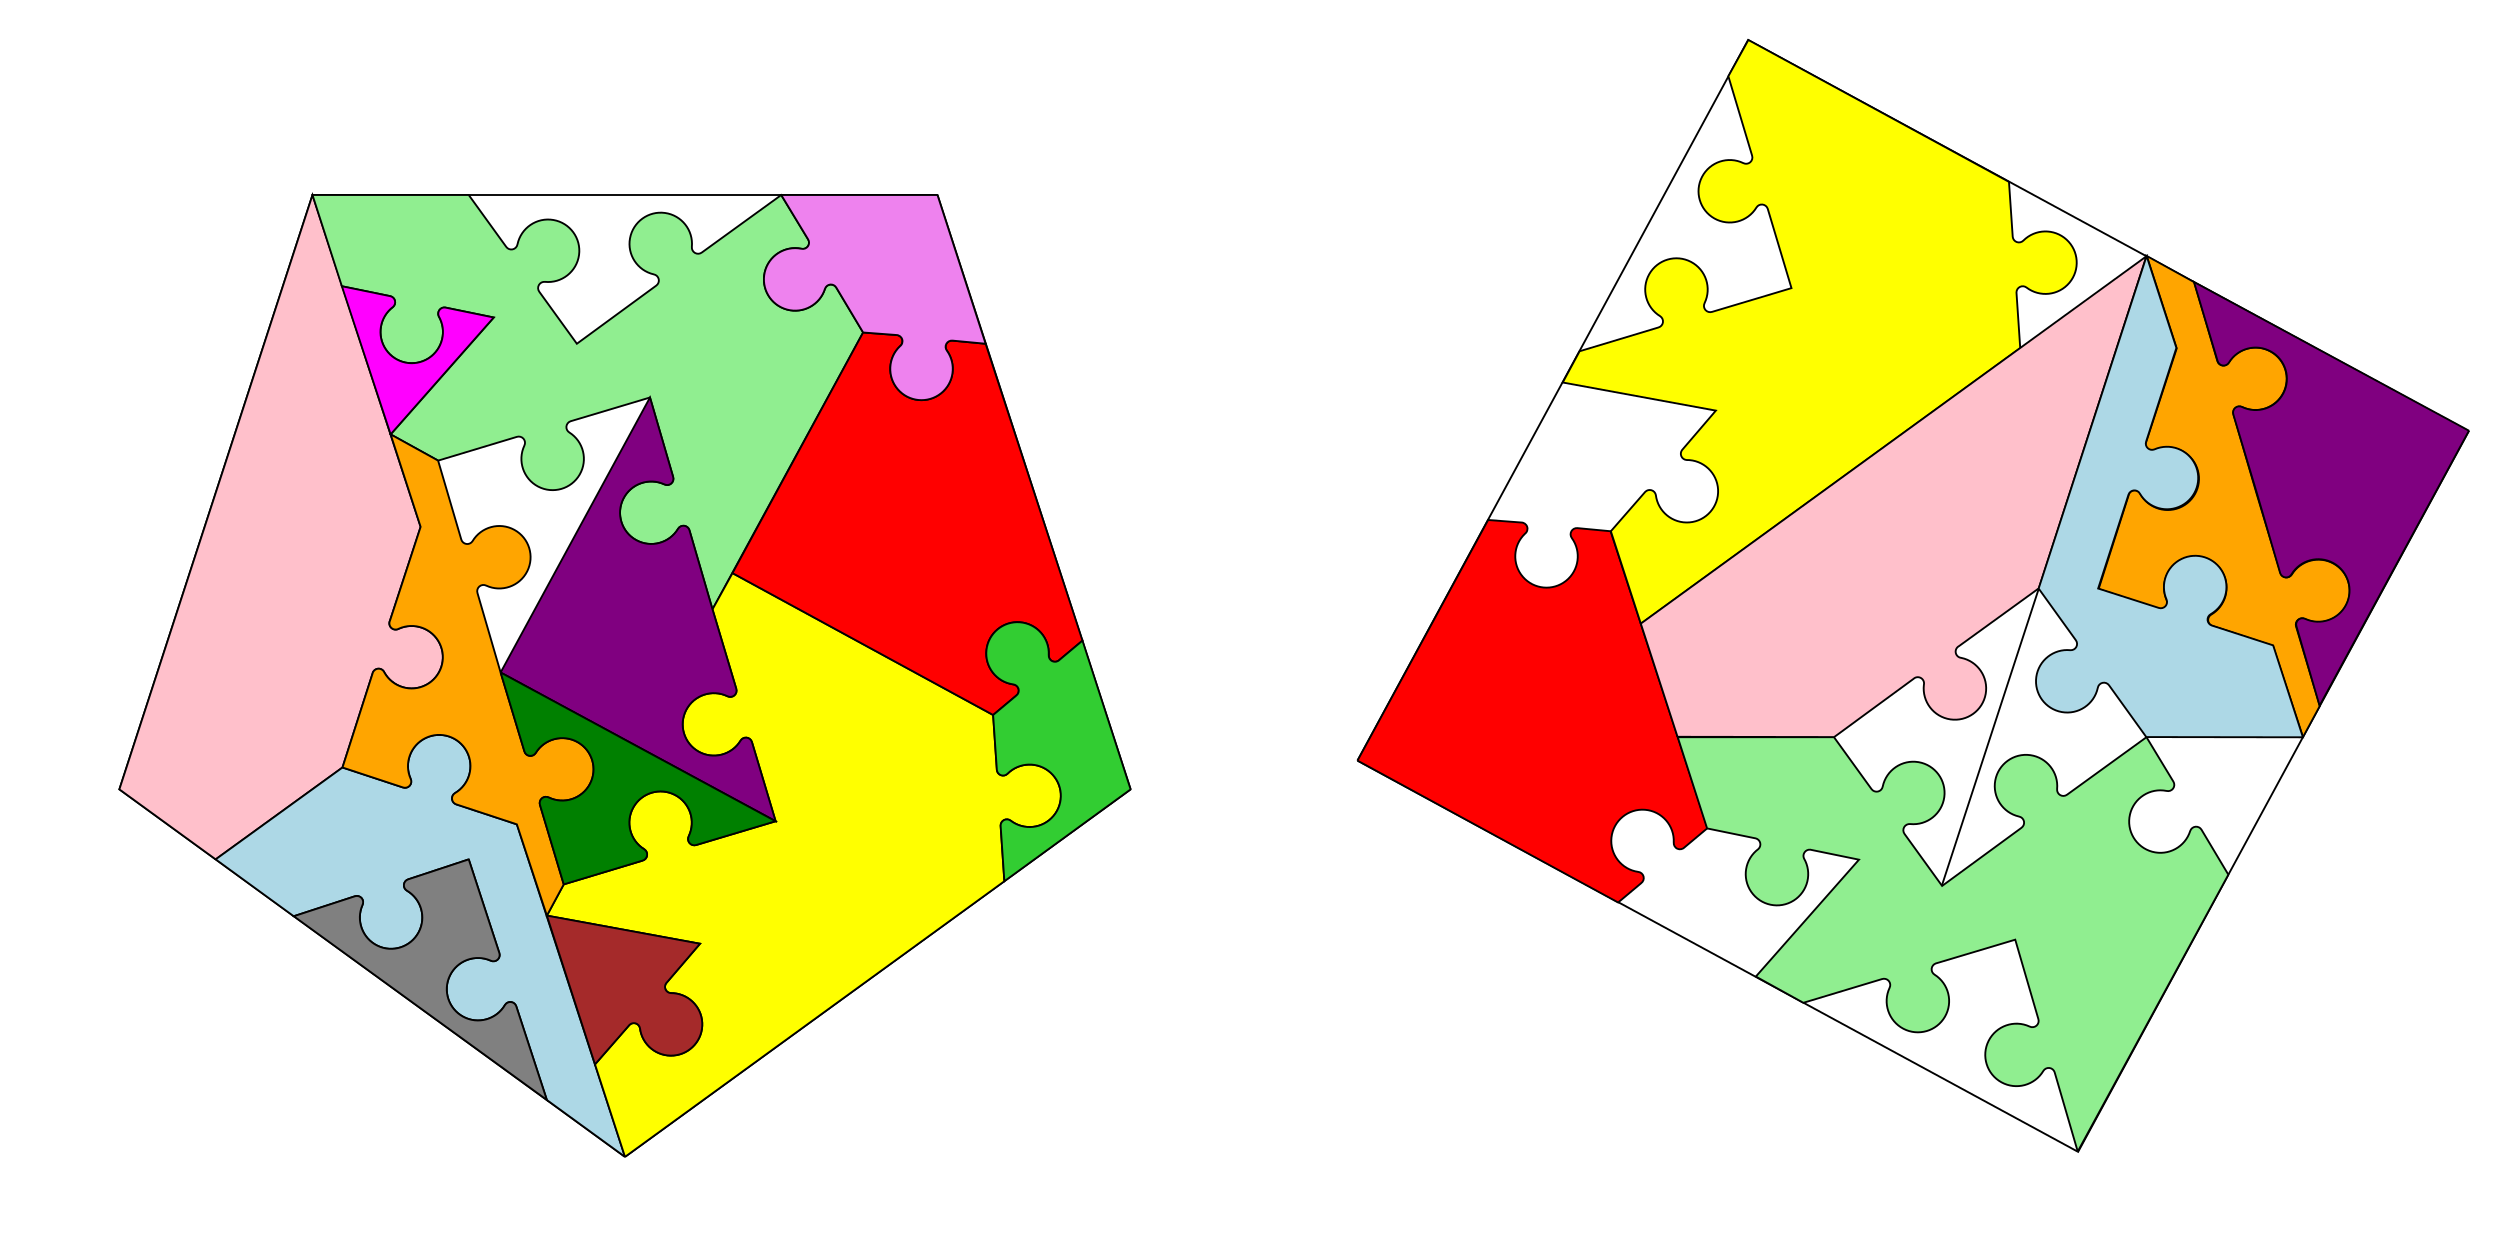
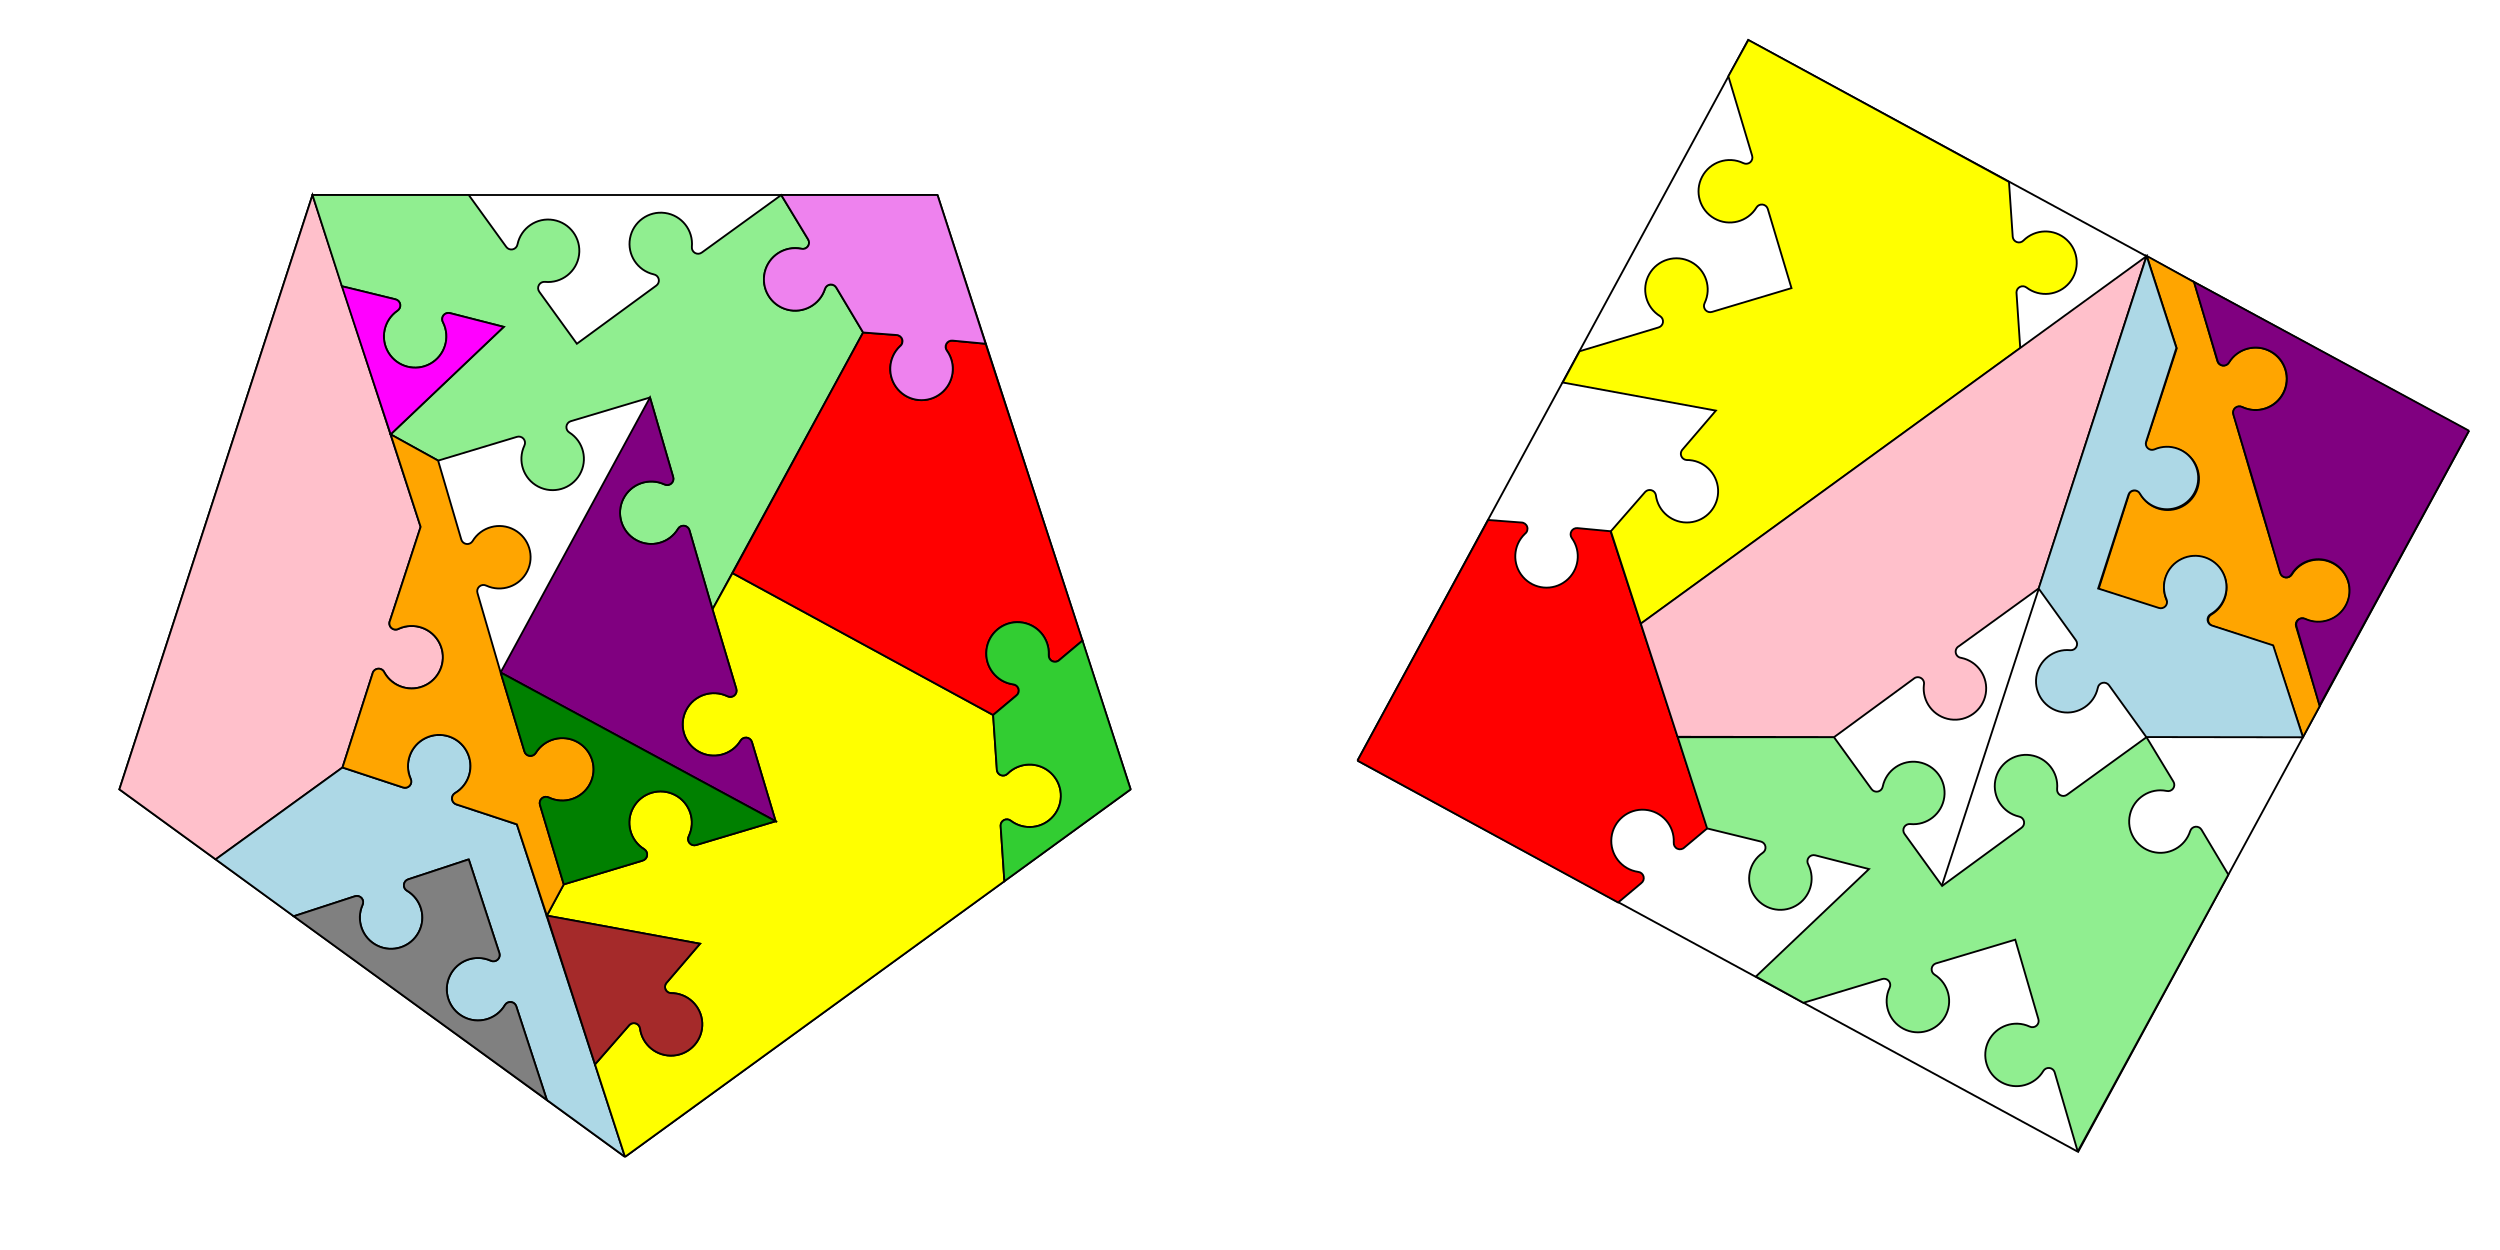
<svg xmlns="http://www.w3.org/2000/svg" version="1.1" width="800" height="400">
  <g transform="translate(400,200) scale(200)">
    <g transform="translate(0,0) scale(1)">
      <g transform="translate(0,0)">
        <g transform="translate(-1,0)">
          <g transform="rotate(0)">
            <g transform="scale(1,1)">
              <g transform="translate(0,0)">
                <g transform="rotate(0)">
                  <path d="M 0.0 0.851 L -0.809 0.263 L -0.5 -0.688 L 0.5 -0.688 L 0.809 0.263 L 0.0 0.851" fill="transparent" stroke="black" stroke-width="0.003" />
                </g>
              </g>
              <g transform="translate(0,0)">
                <g transform="rotate(0)">
                  <path d="M -0.655 0.375 L -0.452 0.228 L -0.404 0.078 A 0.01 0.01 0 0 1 -0.385 0.076 A 0.05 0.05 0 1 0 -0.362 0.006 A 0.01 0.01 0 0 1 -0.376 -0.007 L -0.327 -0.157 L -0.5 -0.688 L -0.809 0.263 L -0.655 0.375" fill="pink" stroke="black" stroke-width="0.003" />
                </g>
              </g>
              <g transform="translate(0,0)">
                <g transform="rotate(0)">
                  <path d="M 0.0 0.851 L -0.173 0.319 L -0.27 0.287 A 0.01 0.01 0 0 1 -0.272 0.269 A 0.05 0.05 0 1 0 -0.343 0.246 A 0.01 0.01 0 0 1 -0.355 0.26 L -0.452 0.228 L -0.655 0.375 L -0.53 0.466 L -0.432 0.434 A 0.01 0.01 0 0 1 -0.42 0.448 A 0.05 0.05 0 1 0 -0.349 0.425 A 0.01 0.01 0 0 1 -0.347 0.407 L -0.25 0.375 L -0.201 0.525 A 0.01 0.01 0 0 1 -0.215 0.537 A 0.05 0.05 0 1 0 -0.192 0.608 A 0.01 0.01 0 0 1 -0.174 0.61 L -0.125 0.76 L 0.0 0.851" fill="lightblue" stroke="black" stroke-width="0.003" />
                </g>
              </g>
              <g transform="translate(0,0)">
                <g transform="rotate(0)">
-                   <path d="M 0.14 -0.025 L 0.381 -0.468 L 0.338 -0.54 A 0.01 0.01 0 0 0 0.32 -0.538 A 0.05 0.05 0 1 1 0.282 -0.602 A 0.01 0.01 0 0 0 0.293 -0.617 L 0.25 -0.688 L 0.123 -0.596 A 0.01 0.01 0 0 1 0.107 -0.605 A 0.05 0.05 0 1 0 0.046 -0.561 A 0.01 0.01 0 0 1 0.05 -0.543 L -0.077 -0.45 L -0.137 -0.533 A 0.01 0.01 0 0 1 -0.128 -0.549 A 0.05 0.05 0 1 0 -0.172 -0.609 A 0.01 0.01 0 0 1 -0.19 -0.605 L -0.25 -0.688 L -0.5 -0.688 L -0.453 -0.542 L -0.375 -0.526 A 0.01 0.01 0 0 1 -0.371 -0.509 A 0.05 0.05 0 1 0 -0.298 -0.494 A 0.01 0.01 0 0 1 -0.288 -0.508 L -0.21 -0.492 L -0.375 -0.305 L -0.299 -0.263 L -0.173 -0.301 A 0.01 0.01 0 0 1 -0.161 -0.287 A 0.05 0.05 0 1 0 -0.089 -0.308 A 0.01 0.01 0 0 1 -0.087 -0.326 L 0.04 -0.364 L 0.077 -0.237 A 0.01 0.01 0 0 1 0.063 -0.225 A 0.05 0.05 0 1 0 0.085 -0.154 A 0.01 0.01 0 0 1 0.103 -0.152 L 0.14 -0.025" fill="lightgreen" stroke="black" stroke-width="0.003" />
+                   <path d="M 0.14 -0.025 L 0.381 -0.468 L 0.338 -0.54 A 0.01 0.01 0 0 0 0.32 -0.538 A 0.05 0.05 0 1 1 0.282 -0.602 A 0.01 0.01 0 0 0 0.293 -0.617 L 0.25 -0.688 L 0.123 -0.596 A 0.01 0.01 0 0 1 0.107 -0.605 A 0.05 0.05 0 1 0 0.046 -0.561 A 0.01 0.01 0 0 1 0.05 -0.543 L -0.077 -0.45 L -0.137 -0.533 A 0.01 0.01 0 0 1 -0.128 -0.549 A 0.05 0.05 0 1 0 -0.172 -0.609 A 0.01 0.01 0 0 1 -0.19 -0.605 L -0.25 -0.688 L -0.5 -0.688 L -0.453 -0.542 L -0.367 -0.521 A 0.01 0.01 0 0 1 -0.364 -0.503 A 0.05 0.05 0 1 0 -0.291 -0.484 A 0.01 0.01 0 0 1 -0.28 -0.499 L -0.194 -0.477 L -0.375 -0.305 L -0.299 -0.263 L -0.173 -0.301 A 0.01 0.01 0 0 1 -0.161 -0.287 A 0.05 0.05 0 1 0 -0.089 -0.308 A 0.01 0.01 0 0 1 -0.087 -0.326 L 0.04 -0.364 L 0.077 -0.237 A 0.01 0.01 0 0 1 0.063 -0.225 A 0.05 0.05 0 1 0 0.085 -0.154 A 0.01 0.01 0 0 1 0.103 -0.152 L 0.14 -0.025" fill="lightgreen" stroke="black" stroke-width="0.003" />
                </g>
              </g>
              <g transform="translate(0,0)">
                <g transform="rotate(0)">
                  <path d="M 0.0 0.851 L 0.607 0.41 L 0.601 0.321 A 0.01 0.01 0 0 1 0.617 0.313 A 0.05 0.05 0 1 0 0.612 0.238 A 0.01 0.01 0 0 1 0.595 0.232 L 0.589 0.144 L 0.172 -0.083 L 0.14 -0.025 L 0.178 0.102 A 0.01 0.01 0 0 1 0.164 0.114 A 0.05 0.05 0 1 0 0.185 0.185 A 0.01 0.01 0 0 1 0.203 0.187 L 0.241 0.314 L 0.114 0.352 A 0.01 0.01 0 0 1 0.102 0.338 A 0.05 0.05 0 1 0 0.031 0.359 A 0.01 0.01 0 0 1 0.028 0.377 L -0.098 0.415 L -0.125 0.465 L 0.12 0.51 L 0.066 0.573 A 0.01 0.01 0 0 0 0.073 0.589 A 0.05 0.05 0 1 1 0.024 0.645 A 0.01 0.01 0 0 0 0.007 0.64 L -0.048 0.703 L 0.0 0.851" fill="yellow" stroke="black" stroke-width="0.003" />
                </g>
              </g>
              <g transform="translate(0,0)">
                <g transform="rotate(0)">
                  <path d="M -0.125 0.465 L -0.098 0.415 L -0.136 0.288 A 0.01 0.01 0 0 1 -0.122 0.276 A 0.05 0.05 0 1 0 -0.143 0.205 A 0.01 0.01 0 0 1 -0.161 0.202 L -0.199 0.076 L -0.236 -0.051 A 0.01 0.01 0 0 1 -0.222 -0.063 A 0.05 0.05 0 1 0 -0.244 -0.134 A 0.01 0.01 0 0 1 -0.262 -0.137 L -0.299 -0.263 L -0.375 -0.305 L -0.327 -0.157 L -0.376 -0.007 A 0.01 0.01 0 0 0 -0.362 0.006 A 0.05 0.05 0 1 1 -0.385 0.076 A 0.01 0.01 0 0 0 -0.404 0.078 L -0.452 0.228 L -0.355 0.26 A 0.01 0.01 0 0 0 -0.343 0.246 A 0.05 0.05 0 1 1 -0.272 0.269 A 0.01 0.01 0 0 0 -0.27 0.287 L -0.173 0.319 L -0.125 0.465" fill="orange" stroke="black" stroke-width="0.003" />
                </g>
              </g>
              <g transform="translate(0,0)">
                <g transform="rotate(0)">
                  <path d="M 0.172 -0.083 L 0.589 0.144 L 0.626 0.113 A 0.01 0.01 0 0 0 0.621 0.095 A 0.05 0.05 0 1 1 0.678 0.048 A 0.01 0.01 0 0 0 0.695 0.056 L 0.732 0.025 L 0.577 -0.45 L 0.524 -0.455 A 0.01 0.01 0 0 0 0.515 -0.439 A 0.05 0.05 0 1 1 0.44 -0.446 A 0.01 0.01 0 0 0 0.434 -0.464 L 0.381 -0.468 L 0.172 -0.083" fill="red" stroke="black" stroke-width="0.003" />
                </g>
              </g>
              <g transform="translate(0,0)">
                <g transform="rotate(0)">
                  <path d="M -0.199 0.076 L 0.241 0.314 L 0.203 0.187 A 0.01 0.01 0 0 0 0.185 0.185 A 0.05 0.05 0 1 1 0.164 0.114 A 0.01 0.01 0 0 0 0.178 0.102 L 0.14 -0.025 L 0.103 -0.152 A 0.01 0.01 0 0 0 0.085 -0.154 A 0.05 0.05 0 1 1 0.063 -0.225 A 0.01 0.01 0 0 0 0.077 -0.237 L 0.04 -0.364 L -0.199 0.076" fill="purple" stroke="black" stroke-width="0.003" />
                </g>
              </g>
              <g transform="translate(0,0)">
                <g transform="rotate(0)">
                  <path d="M -0.25 0.375 L -0.201 0.525 A 0.01 0.01 0 0 1 -0.215 0.537 A 0.05 0.05 0 1 0 -0.192 0.608 A 0.01 0.01 0 0 1 -0.174 0.61 L -0.125 0.76 L -0.53 0.466 L -0.432 0.434 A 0.01 0.01 0 0 1 -0.42 0.448 A 0.05 0.05 0 1 0 -0.349 0.425 A 0.01 0.01 0 0 1 -0.347 0.407 L -0.25 0.375" fill="gray" stroke="black" stroke-width="0.003" />
                </g>
              </g>
              <g transform="translate(0,0)">
                <g transform="rotate(0)">
                  <path d="M -0.125 0.465 L 0.12 0.51 L 0.066 0.573 A 0.01 0.01 0 0 0 0.073 0.589 A 0.05 0.05 0 1 1 0.024 0.645 A 0.01 0.01 0 0 0 0.007 0.64 L -0.048 0.703 L -0.125 0.465" fill="brown" stroke="black" stroke-width="0.003" />
                </g>
              </g>
              <g transform="translate(0,0)">
                <g transform="rotate(0)">
                  <path d="M -0.199 0.076 L 0.241 0.314 L 0.114 0.352 A 0.01 0.01 0 0 1 0.102 0.338 A 0.05 0.05 0 1 0 0.031 0.359 A 0.01 0.01 0 0 1 0.028 0.377 L -0.098 0.415 L -0.136 0.288 A 0.01 0.01 0 0 1 -0.122 0.276 A 0.05 0.05 0 1 0 -0.143 0.205 A 0.01 0.01 0 0 1 -0.161 0.202 L -0.199 0.076" fill="green" stroke="black" stroke-width="0.003" />
                </g>
              </g>
              <g transform="translate(0,0)">
                <g transform="rotate(0)">
-                   <path d="M -0.375 -0.305 L -0.453 -0.542 L -0.375 -0.526 A 0.01 0.01 0 0 1 -0.371 -0.509 A 0.05 0.05 0 1 0 -0.298 -0.494 A 0.01 0.01 0 0 1 -0.288 -0.508 L -0.21 -0.492 L -0.375 -0.305" fill="fuchsia" stroke="black" stroke-width="0.003" />
+                   <path d="M -0.375 -0.305 L -0.453 -0.542 L -0.367 -0.521 A 0.01 0.01 0 0 1 -0.364 -0.503 A 0.05 0.05 0 1 0 -0.291 -0.484 A 0.01 0.01 0 0 1 -0.28 -0.499 L -0.194 -0.477 L -0.375 -0.305" fill="fuchsia" stroke="black" stroke-width="0.003" />
                </g>
              </g>
              <g transform="translate(0,0)">
                <g transform="rotate(0)">
                  <path d="M 0.809 0.263 L 0.607 0.41 L 0.601 0.321 A 0.01 0.01 0 0 1 0.617 0.313 A 0.05 0.05 0 1 0 0.612 0.238 A 0.01 0.01 0 0 1 0.595 0.232 L 0.589 0.144 L 0.626 0.113 A 0.01 0.01 0 0 0 0.621 0.095 A 0.05 0.05 0 1 1 0.678 0.048 A 0.01 0.01 0 0 0 0.695 0.056 L 0.732 0.025 L 0.809 0.263" fill="limegreen" stroke="black" stroke-width="0.003" />
                </g>
              </g>
              <g transform="translate(0,0)">
                <g transform="rotate(0)">
                  <path d="M 0.5 -0.688 L 0.577 -0.45 L 0.524 -0.455 A 0.01 0.01 0 0 0 0.515 -0.439 A 0.05 0.05 0 1 1 0.44 -0.446 A 0.01 0.01 0 0 0 0.434 -0.464 L 0.381 -0.468 L 0.338 -0.54 A 0.01 0.01 0 0 0 0.32 -0.538 A 0.05 0.05 0 1 1 0.282 -0.602 A 0.01 0.01 0 0 0 0.293 -0.617 L 0.25 -0.688 L 0.5 -0.688" fill="violet" stroke="black" stroke-width="0.003" />
                </g>
              </g>
            </g>
          </g>
        </g>
        <g transform="translate(0.0,0.3)">
          <g transform="rotate(0)">
            <g transform="scale(1,1)">
              <g transform="translate(0,0)">
                <g transform="rotate(0)">
                  <path d="M 0.172 -0.083 L 0.797 -1.236 L 1.95 -0.61 L 1.325 0.543 L 0.172 -0.083" fill="transparent" stroke="black" stroke-width="0.003" />
                </g>
              </g>
              <g transform="translate(0,0)">
                <g transform="rotate(0)">
                  <path d="M 1.107 0.117 L 1.262 -0.358" fill="transparent" stroke="black" stroke-width="0.003" />
                </g>
              </g>
              <g transform="translate(0,0)">
                <g transform="rotate(0)">
                  <path d="M 0.172 -0.083 L 0.589 0.144 L 0.626 0.113 A 0.01 0.01 0 0 0 0.621 0.095 A 0.05 0.05 0 1 1 0.678 0.048 A 0.01 0.01 0 0 0 0.695 0.056 L 0.732 0.025 L 0.577 -0.45 L 0.524 -0.455 A 0.01 0.01 0 0 0 0.515 -0.439 A 0.05 0.05 0 1 1 0.44 -0.446 A 0.01 0.01 0 0 0 0.434 -0.464 L 0.381 -0.468 L 0.172 -0.083" fill="red" stroke="black" stroke-width="0.003" />
                </g>
              </g>
              <g transform="translate(0.6253704,-1.152991)">
                <g transform="rotate(0)">
                  <g transform="scale(1,1)">
                    <g transform="translate(0,0)">
                      <g transform="rotate(0)">
                        <path d="M 0.0 0.851 L 0.607 0.41 L 0.601 0.321 A 0.01 0.01 0 0 1 0.617 0.313 A 0.05 0.05 0 1 0 0.612 0.238 A 0.01 0.01 0 0 1 0.595 0.232 L 0.589 0.144 L 0.172 -0.083 L 0.14 -0.025 L 0.178 0.102 A 0.01 0.01 0 0 1 0.164 0.114 A 0.05 0.05 0 1 0 0.185 0.185 A 0.01 0.01 0 0 1 0.203 0.187 L 0.241 0.314 L 0.114 0.352 A 0.01 0.01 0 0 1 0.102 0.338 A 0.05 0.05 0 1 0 0.031 0.359 A 0.01 0.01 0 0 1 0.028 0.377 L -0.098 0.415 L -0.125 0.465 L 0.12 0.51 L 0.066 0.573 A 0.01 0.01 0 0 0 0.073 0.589 A 0.05 0.05 0 1 1 0.024 0.645 A 0.01 0.01 0 0 0 0.007 0.64 L -0.048 0.703 L 0.0 0.851" fill="yellow" stroke="black" stroke-width="0.003" />
                      </g>
                    </g>
                  </g>
                </g>
              </g>
              <g transform="translate(1.184387,0.5674859)">
                <g transform="rotate(0)">
                  <g transform="scale(1,1)">
                    <g transform="translate(0,0)">
                      <g transform="rotate(0)">
-                         <path d="M 0.14 -0.025 L 0.381 -0.468 L 0.338 -0.54 A 0.01 0.01 0 0 0 0.32 -0.538 A 0.05 0.05 0 1 1 0.282 -0.602 A 0.01 0.01 0 0 0 0.293 -0.617 L 0.25 -0.688 L 0.123 -0.596 A 0.01 0.01 0 0 1 0.107 -0.605 A 0.05 0.05 0 1 0 0.046 -0.561 A 0.01 0.01 0 0 1 0.05 -0.543 L -0.077 -0.45 L -0.137 -0.533 A 0.01 0.01 0 0 1 -0.128 -0.549 A 0.05 0.05 0 1 0 -0.172 -0.609 A 0.01 0.01 0 0 1 -0.19 -0.605 L -0.25 -0.688 L -0.5 -0.688 L -0.453 -0.542 L -0.375 -0.526 A 0.01 0.01 0 0 1 -0.371 -0.509 A 0.05 0.05 0 1 0 -0.298 -0.494 A 0.01 0.01 0 0 1 -0.288 -0.508 L -0.21 -0.492 L -0.375 -0.305 L -0.299 -0.263 L -0.173 -0.301 A 0.01 0.01 0 0 1 -0.161 -0.287 A 0.05 0.05 0 1 0 -0.089 -0.308 A 0.01 0.01 0 0 1 -0.087 -0.326 L 0.04 -0.364 L 0.077 -0.237 A 0.01 0.01 0 0 1 0.063 -0.225 A 0.05 0.05 0 1 0 0.085 -0.154 A 0.01 0.01 0 0 1 0.103 -0.152 L 0.14 -0.025" fill="lightgreen" stroke="black" stroke-width="0.003" />
+                         <path d="M 0.14 -0.025 L 0.381 -0.468 L 0.338 -0.54 A 0.01 0.01 0 0 0 0.32 -0.538 A 0.05 0.05 0 1 1 0.282 -0.602 A 0.01 0.01 0 0 0 0.293 -0.617 L 0.25 -0.688 L 0.123 -0.596 A 0.01 0.01 0 0 1 0.107 -0.605 A 0.05 0.05 0 1 0 0.046 -0.561 A 0.01 0.01 0 0 1 0.05 -0.543 L -0.077 -0.45 L -0.137 -0.533 A 0.01 0.01 0 0 1 -0.128 -0.549 A 0.05 0.05 0 1 0 -0.172 -0.609 A 0.01 0.01 0 0 1 -0.19 -0.605 L -0.25 -0.688 L -0.5 -0.688 L -0.453 -0.542 L -0.367 -0.521 A 0.01 0.01 0 0 1 -0.364 -0.503 A 0.05 0.05 0 1 0 -0.291 -0.484 A 0.01 0.01 0 0 1 -0.28 -0.499 L -0.194 -0.477 L -0.375 -0.305 L -0.299 -0.263 L -0.173 -0.301 A 0.01 0.01 0 0 1 -0.161 -0.287 A 0.05 0.05 0 1 0 -0.089 -0.308 A 0.01 0.01 0 0 1 -0.087 -0.326 L 0.04 -0.364 L 0.077 -0.237 A 0.01 0.01 0 0 1 0.063 -0.225 A 0.05 0.05 0 1 0 0.085 -0.154 A 0.01 0.01 0 0 1 0.103 -0.152 L 0.14 -0.025" fill="lightgreen" stroke="black" stroke-width="0.003" />
                      </g>
                    </g>
                  </g>
                </g>
              </g>
              <g transform="translate(1.809758,-0.5855055)">
                <g transform="rotate(0)">
                  <g transform="scale(1,1)">
                    <g transform="translate(0,0)">
                      <g transform="rotate(0)">
                        <path d="M -0.125 0.465 L -0.098 0.415 L -0.136 0.288 A 0.01 0.01 0 0 1 -0.122 0.276 A 0.05 0.05 0 1 0 -0.143 0.205 A 0.01 0.01 0 0 1 -0.161 0.202 L -0.199 0.076 L -0.236 -0.051 A 0.01 0.01 0 0 1 -0.222 -0.063 A 0.05 0.05 0 1 0 -0.244 -0.134 A 0.01 0.01 0 0 1 -0.262 -0.137 L -0.299 -0.263 L -0.375 -0.305 L -0.327 -0.157 L -0.376 -0.007 A 0.01 0.01 0 0 0 -0.362 0.006 A 0.05 0.05 0 1 1 -0.385 0.076 A 0.01 0.01 0 0 0 -0.404 0.078 L -0.452 0.228 L -0.355 0.26 A 0.01 0.01 0 0 0 -0.343 0.246 A 0.05 0.05 0 1 1 -0.272 0.269 A 0.01 0.01 0 0 0 -0.27 0.287 L -0.173 0.319 L -0.125 0.465" fill="orange" stroke="black" stroke-width="0.003" />
                      </g>
                    </g>
                    <g transform="translate(-0.02921191,0.02533518)">
                      <g transform="rotate(0)">
                        <g transform="scale(1,1)">
                          <g transform="translate(0,0)">
                            <g transform="rotate(180)">
                              <g transform="scale(1,1)">
                                <g transform="translate(0.02921191,-0.02533518)">
                                  <g transform="rotate(0)">
                                    <g transform="scale(1,1)">
                                      <g transform="translate(0,0)">
                                        <g transform="rotate(0)">
                                          <path d="M -0.199 0.076 L 0.241 0.314 L 0.203 0.187 A 0.01 0.01 0 0 0 0.185 0.185 A 0.05 0.05 0 1 1 0.164 0.114 A 0.01 0.01 0 0 0 0.178 0.102 L 0.14 -0.025 L 0.103 -0.152 A 0.01 0.01 0 0 0 0.085 -0.154 A 0.05 0.05 0 1 1 0.063 -0.225 A 0.01 0.01 0 0 0 0.077 -0.237 L 0.04 -0.364 L -0.199 0.076" fill="purple" stroke="black" stroke-width="0.003" />
                                        </g>
                                      </g>
                                    </g>
                                  </g>
                                </g>
                              </g>
                            </g>
                          </g>
                        </g>
                      </g>
                    </g>
                  </g>
                </g>
              </g>
              <g transform="translate(1.184387,-0.120705)">
                <g transform="rotate(0)">
                  <g transform="scale(1,1)">
                    <g transform="translate(0,0)">
                      <g transform="rotate(36)">
                        <g transform="scale(1,1)">
                          <g transform="translate(0.25,-0.08122992)">
                            <g transform="rotate(0)">
                              <g transform="scale(1,1)">
                                <g transform="translate(0,0)">
                                  <g transform="rotate(0)">
                                    <path d="M -0.655 0.375 L -0.452 0.228 L -0.404 0.078 A 0.01 0.01 0 0 1 -0.385 0.076 A 0.05 0.05 0 1 0 -0.362 0.006 A 0.01 0.01 0 0 1 -0.376 -0.007 L -0.327 -0.157 L -0.5 -0.688 L -0.809 0.263 L -0.655 0.375" fill="pink" stroke="black" stroke-width="0.003" />
                                  </g>
                                </g>
                                <g transform="translate(-0.25,0.08122992)">
                                  <g transform="rotate(0)">
                                    <g transform="scale(1,1)">
                                      <g transform="translate(0,0)">
                                        <g transform="rotate(180)">
                                          <g transform="scale(1,1)">
                                            <g transform="translate(0.25,-0.08122992)">
                                              <g transform="rotate(0)">
                                                <g transform="scale(1,1)">
                                                  <g transform="translate(0,0)">
                                                    <g transform="rotate(0)">
                                                      <path d="M 0.0 0.851 L -0.173 0.319 L -0.27 0.287 A 0.01 0.01 0 0 1 -0.272 0.269 A 0.05 0.05 0 1 0 -0.343 0.246 A 0.01 0.01 0 0 1 -0.355 0.26 L -0.452 0.228 L -0.655 0.375 L -0.53 0.466 L -0.432 0.434 A 0.01 0.01 0 0 1 -0.42 0.448 A 0.05 0.05 0 1 0 -0.349 0.425 A 0.01 0.01 0 0 1 -0.347 0.407 L -0.25 0.375 L -0.201 0.525 A 0.01 0.01 0 0 1 -0.215 0.537 A 0.05 0.05 0 1 0 -0.192 0.608 A 0.01 0.01 0 0 1 -0.174 0.61 L -0.125 0.76 L 0.0 0.851" fill="lightblue" stroke="black" stroke-width="0.003" />
                                                    </g>
                                                  </g>
                                                </g>
                                              </g>
                                            </g>
                                          </g>
                                        </g>
                                      </g>
                                    </g>
                                  </g>
                                </g>
                              </g>
                            </g>
                          </g>
                        </g>
                      </g>
                    </g>
                  </g>
                </g>
              </g>
            </g>
          </g>
        </g>
        <g transform="translate(-1,0)">
          <g transform="rotate(0)">
            <g transform="scale(1,1)">
</g>
          </g>
        </g>
        <g transform="translate(0.0,0.3)">
          <g transform="rotate(0)">
            <g transform="scale(1,1)">
              <g transform="translate(0.6253704,-1.152991)">
                <g transform="rotate(0)">
                  <g transform="scale(1,1)">
</g>
                </g>
              </g>
              <g transform="translate(1.184387,0.5674859)">
                <g transform="rotate(0)">
                  <g transform="scale(1,1)">
</g>
                </g>
              </g>
              <g transform="translate(1.809758,-0.5855055)">
                <g transform="rotate(0)">
                  <g transform="scale(1,1)">
                    <g transform="translate(-0.02921191,0.02533518)">
                      <g transform="rotate(0)">
                        <g transform="scale(1,1)">
                          <g transform="translate(0,0)">
                            <g transform="rotate(180)">
                              <g transform="scale(1,1)">
                                <g transform="translate(0.02921191,-0.02533518)">
                                  <g transform="rotate(0)">
                                    <g transform="scale(1,1)">
</g>
                                  </g>
                                </g>
                              </g>
                            </g>
                          </g>
                        </g>
                      </g>
                    </g>
                  </g>
                </g>
              </g>
              <g transform="translate(1.184387,-0.120705)">
                <g transform="rotate(0)">
                  <g transform="scale(1,1)">
                    <g transform="translate(0,0)">
                      <g transform="rotate(36)">
                        <g transform="scale(1,1)">
                          <g transform="translate(0.25,-0.08122992)">
                            <g transform="rotate(0)">
                              <g transform="scale(1,1)">
                                <g transform="translate(-0.25,0.08122992)">
                                  <g transform="rotate(0)">
                                    <g transform="scale(1,1)">
                                      <g transform="translate(0,0)">
                                        <g transform="rotate(180)">
                                          <g transform="scale(1,1)">
                                            <g transform="translate(0.25,-0.08122992)">
                                              <g transform="rotate(0)">
                                                <g transform="scale(1,1)">
</g>
                                              </g>
                                            </g>
                                          </g>
                                        </g>
                                      </g>
                                    </g>
                                  </g>
                                </g>
                              </g>
                            </g>
                          </g>
                        </g>
                      </g>
                    </g>
                  </g>
                </g>
              </g>
            </g>
          </g>
        </g>
      </g>
    </g>
  </g>
</svg>
